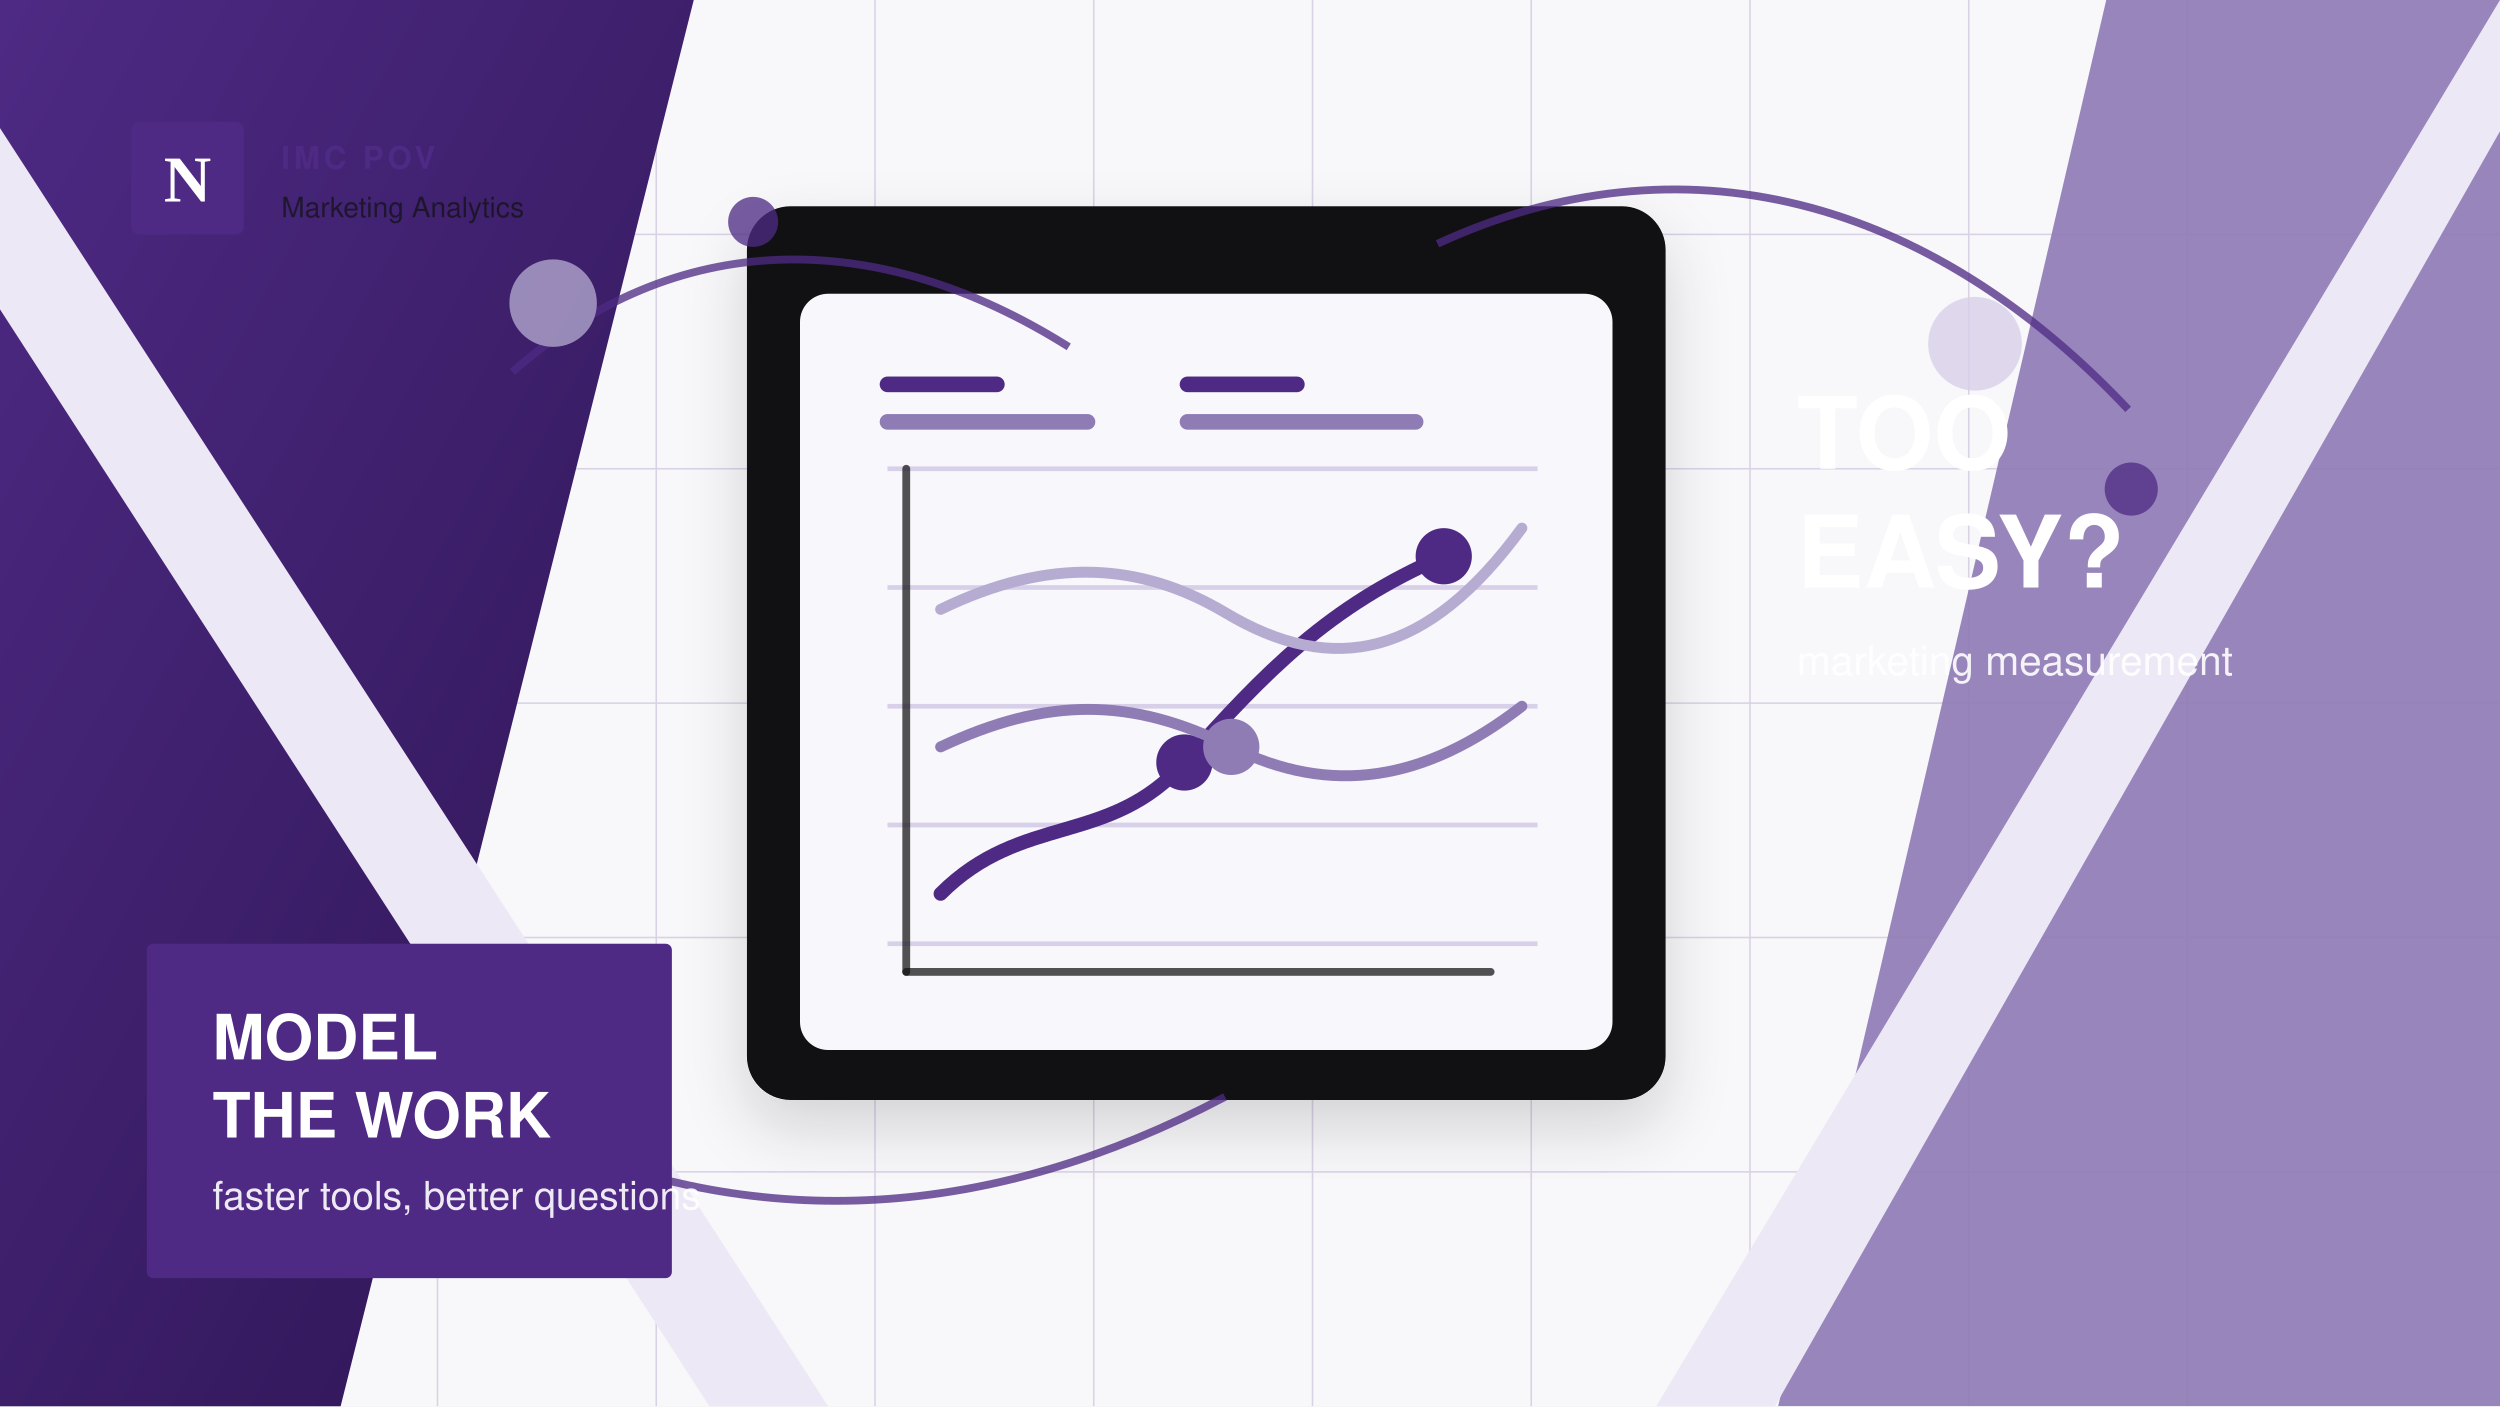
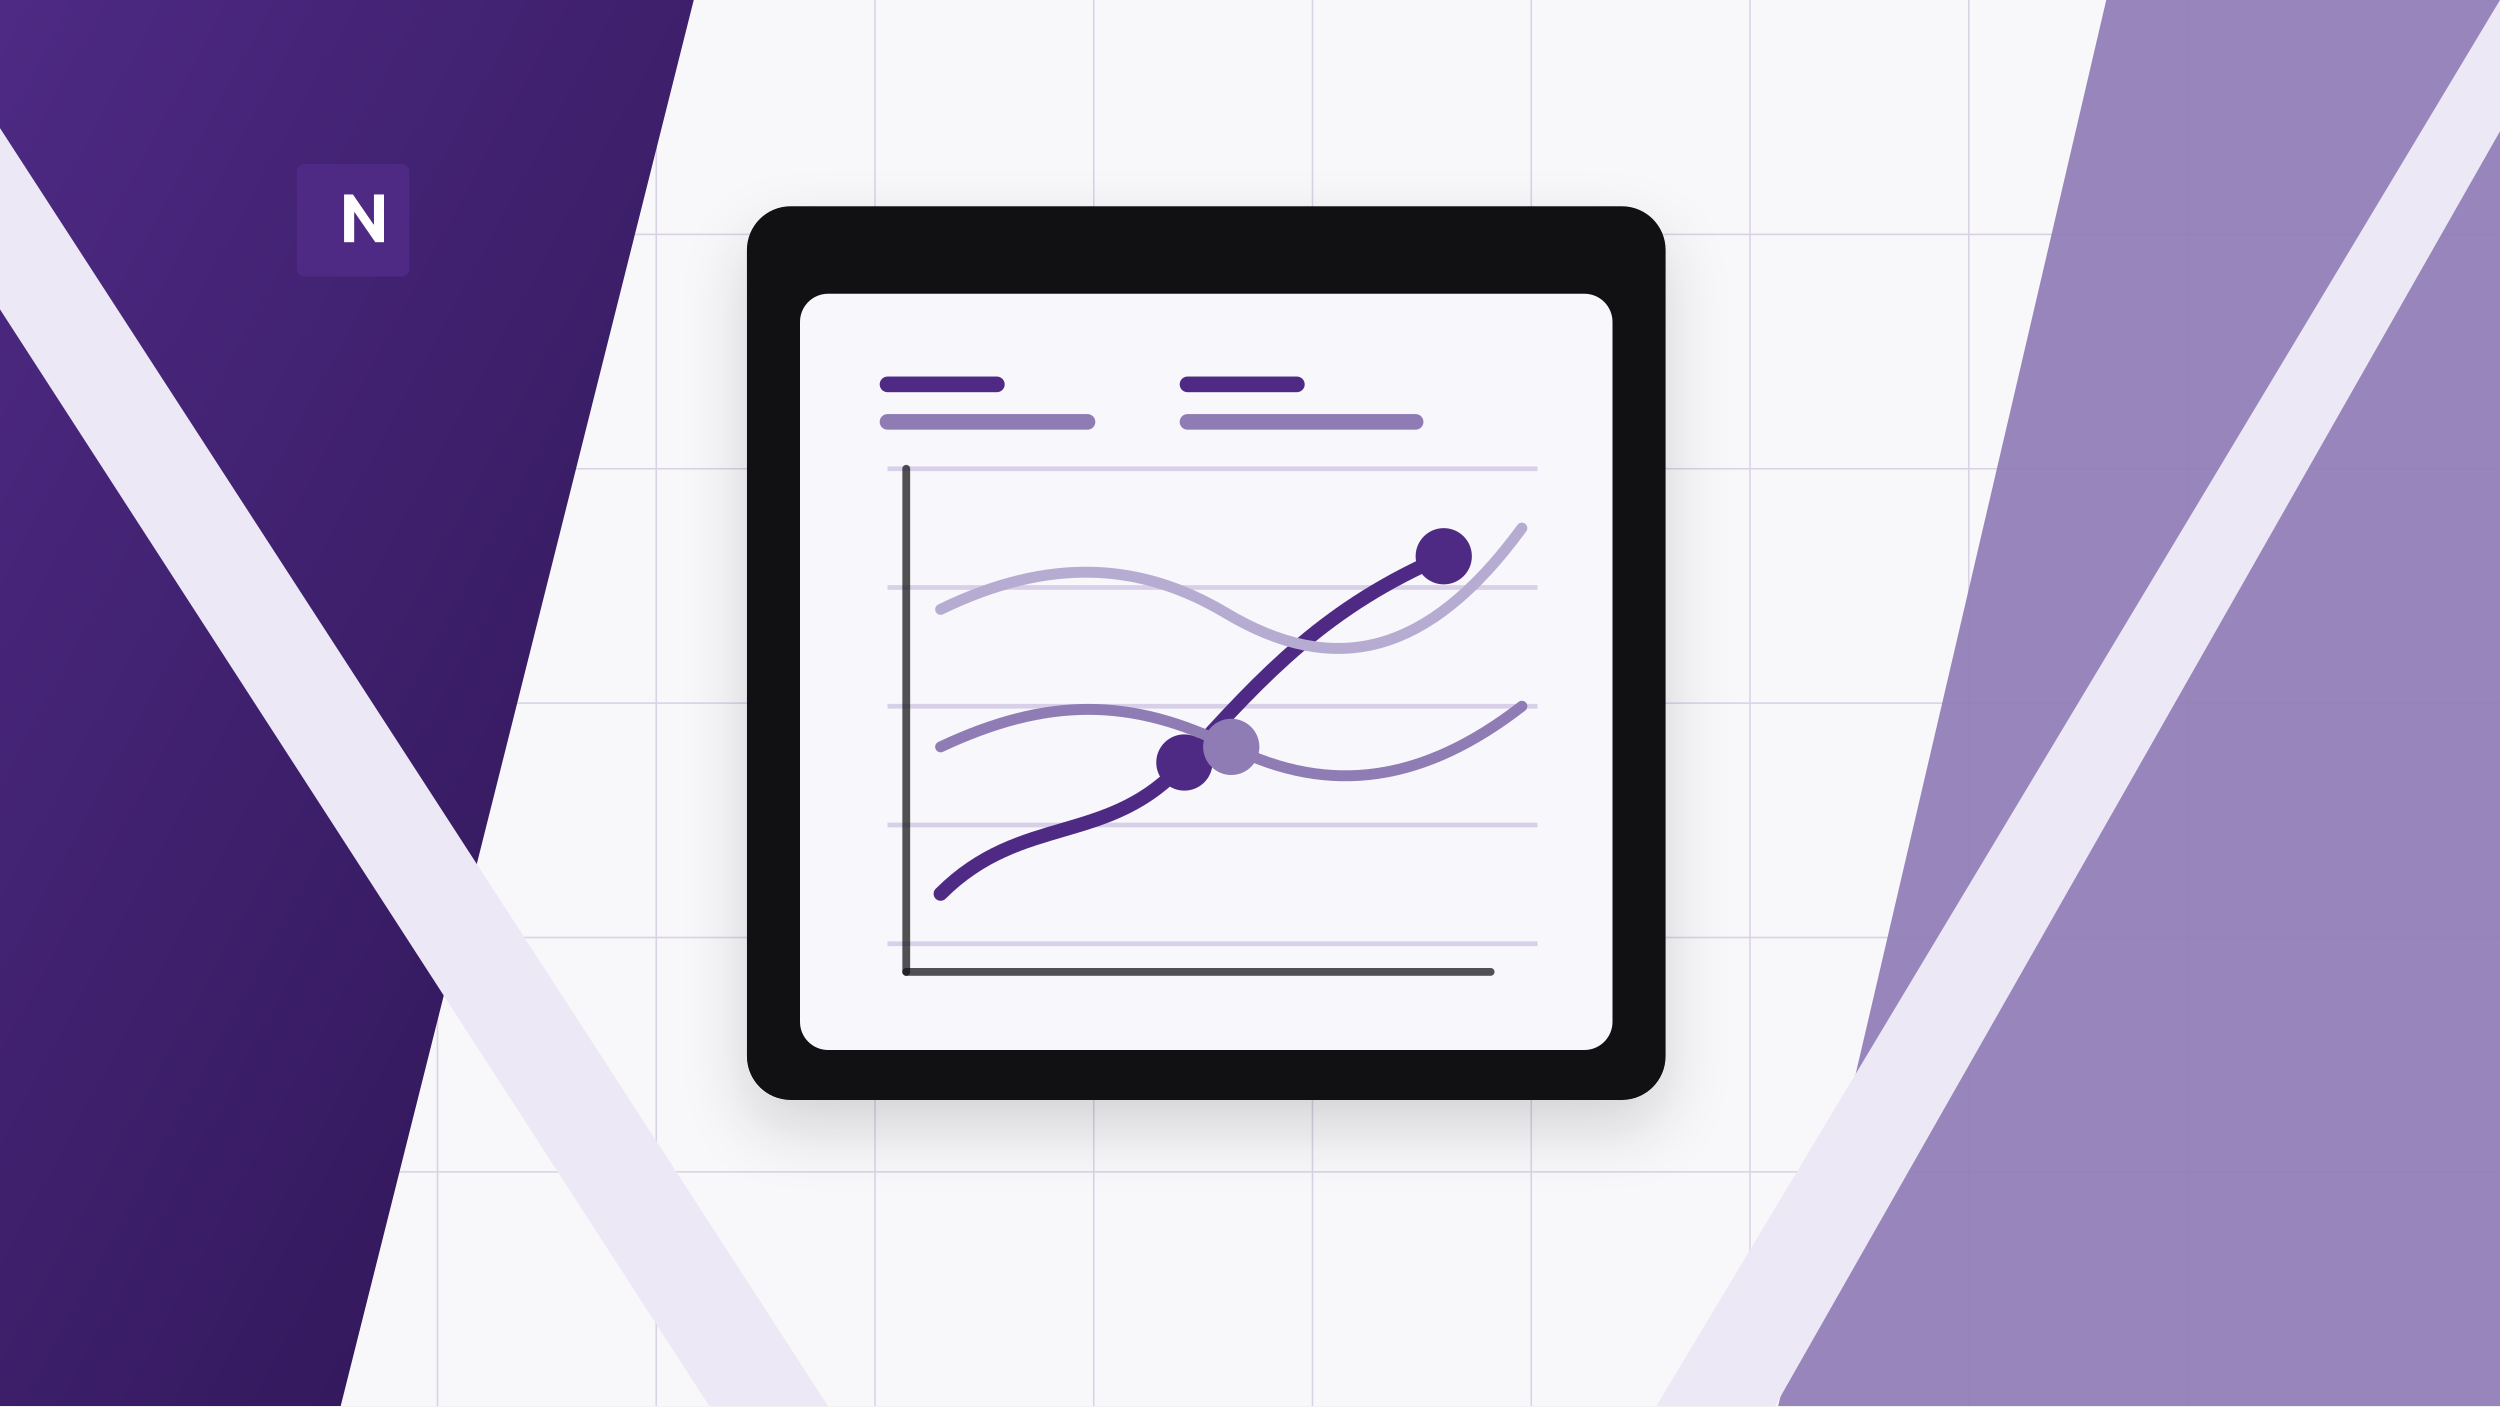
<svg xmlns="http://www.w3.org/2000/svg" width="1600" height="900" viewBox="0 0 1600 900" fill="none">
  <rect width="1600" height="900" fill="#F5F5F5" />
  <g clip-path="url(#clip0_1_2)">
-     <path d="M1600 0H0V900H1600V0Z" fill="white" />
-     <path opacity="0.04" d="M1600 0H0V900H1600V0Z" fill="#4E2A84" />
-     <g opacity="0.18">
-       <path d="M140 0V900" stroke="#4E2A84" />
-       <path d="M280 0V900" stroke="#4E2A84" />
-       <path d="M420 0V900" stroke="#4E2A84" />
-       <path d="M560 0V900" stroke="#4E2A84" />
-       <path d="M700 0V900" stroke="#4E2A84" />
-       <path d="M840 0V900" stroke="#4E2A84" />
-       <path d="M980 0V900" stroke="#4E2A84" />
-       <path d="M1120 0V900" stroke="#4E2A84" />
-       <path d="M1260 0V900" stroke="#4E2A84" />
-       <path d="M1400 0V900" stroke="#4E2A84" />
-       <path d="M0 150H1600" stroke="#4E2A84" />
-       <path d="M0 300H1600" stroke="#4E2A84" />
-       <path d="M0 450H1600" stroke="#4E2A84" />
-       <path d="M0 600H1600" stroke="#4E2A84" />
-       <path d="M0 750H1600" stroke="#4E2A84" />
-     </g>
-     <path d="M0 0H444L218 900H0V0Z" fill="url(#paint0_linear_1_2)" />
-     <path opacity="0.92" d="M1348 0H1600V900H1138L1348 0Z" fill="#8F7CB5" />
-     <path d="M0 82L530 900H454L0 198V82Z" fill="#EDE8F5" />
-     <path d="M1600 84L1136 900H1060L1600 0V84Z" fill="#EDE8F5" />
-     <g filter="url(#filter0_d_1_2)">
-       <path d="M1038 132H506C490.536 132 478 144.536 478 160V676C478 691.464 490.536 704 506 704H1038C1053.46 704 1066 691.464 1066 676V160C1066 144.536 1053.46 132 1038 132Z" fill="#111113" />
-       <path d="M1014 188H530C520.059 188 512 196.059 512 206V654C512 663.941 520.059 672 530 672H1014C1023.94 672 1032 663.941 1032 654V206C1032 196.059 1023.94 188 1014 188Z" fill="#F8F7FB" />
-       <path d="M568 604H984" stroke="#D8CFE8" stroke-width="3" />
-       <path d="M568 528H984" stroke="#D8CFE8" stroke-width="3" />
-       <path d="M568 452H984" stroke="#D8CFE8" stroke-width="3" />
-       <path d="M568 376H984" stroke="#D8CFE8" stroke-width="3" />
-       <path d="M568 300H984" stroke="#D8CFE8" stroke-width="3" />
-       <path d="M602 572C654 520 710 542 758 488C810 430 850 388 924 356" stroke="#4E2A84" stroke-width="9" stroke-linecap="round" fill="none" />
-       <path d="M602 478C670 446 724 446 788 478C852 510 912 500 974 452" stroke="#8F7CB5" stroke-width="7" stroke-linecap="round" fill="none" />
-       <path d="M602 390C672 356 730 360 784 392C854 434 914 420 974 338" stroke="#B6ACD1" stroke-width="7" stroke-linecap="round" fill="none" />
-       <path d="M758 506C767.941 506 776 497.941 776 488C776 478.059 767.941 470 758 470C748.059 470 740 478.059 740 488C740 497.941 748.059 506 758 506Z" fill="#4E2A84" />
-       <path d="M924 374C933.941 374 942 365.941 942 356C942 346.059 933.941 338 924 338C914.059 338 906 346.059 906 356C906 365.941 914.059 374 924 374Z" fill="#4E2A84" />
-       <path d="M788 496C797.941 496 806 487.941 806 478C806 468.059 797.941 460 788 460C778.059 460 770 468.059 770 478C770 487.941 778.059 496 788 496Z" fill="#8F7CB5" />
-       <path d="M568 246H638" stroke="#4E2A84" stroke-width="10" stroke-linecap="round" />
-       <path d="M568 270H696" stroke="#8F7CB5" stroke-width="10" stroke-linecap="round" />
-       <path d="M760 246H830" stroke="#4E2A84" stroke-width="10" stroke-linecap="round" />
-       <path d="M760 270H906" stroke="#8F7CB5" stroke-width="10" stroke-linecap="round" />
-       <path d="M580 622H954" stroke="#111113" stroke-width="5" stroke-linecap="round" opacity=".72" />
-       <path d="M580 622V300" stroke="#111113" stroke-width="5" stroke-linecap="round" opacity=".72" />
-     </g>
-     <g opacity=".76">
-       <path d="M328 238C432 146 560 144 684 222" stroke="#4E2A84" stroke-width="5" fill="none" />
-       <path d="M920 156C1076 84 1234 126 1362 262" stroke="#4E2A84" stroke-width="5" fill="none" />
-       <path d="M350 730C488 788 632 782 784 702" stroke="#4E2A84" stroke-width="5" fill="none" />
-       <path d="M354 222C369.464 222 382 209.464 382 194C382 178.536 369.464 166 354 166C338.536 166 326 178.536 326 194C326 209.464 338.536 222 354 222Z" fill="#B6ACD1" />
-       <path d="M482 158C490.837 158 498 150.837 498 142C498 133.163 490.837 126 482 126C473.163 126 466 133.163 466 142C466 150.837 473.163 158 482 158Z" fill="#4E2A84" />
-       <path d="M1264 250C1280.57 250 1294 236.569 1294 220C1294 203.431 1280.57 190 1264 190C1247.43 190 1234 203.431 1234 220C1234 236.569 1247.43 250 1264 250Z" fill="#D8CFE8" />
-       <path d="M1364 330C1373.39 330 1381 322.389 1381 313C1381 303.611 1373.39 296 1364 296C1354.61 296 1347 303.611 1347 313C1347 322.389 1354.61 330 1364 330Z" fill="#4E2A84" />
-     </g>
-     <g transform="translate(94 604)">
-       <rect width="336" height="214" rx="4" fill="#4E2A84" />
-       <text x="42" y="74" fill="#FFFFFF" font-family="Poppins, Helvetica, Arial, sans-serif" font-size="40" font-weight="700">MODEL</text>
-       <text x="42" y="124" fill="#FFFFFF" font-family="Poppins, Helvetica, Arial, sans-serif" font-size="40" font-weight="700">THE WORK</text>
-       <text x="42" y="170" fill="#FFFFFF" opacity=".9" font-family="Poppins, Helvetica, Arial, sans-serif" font-size="25">faster tools, better questions</text>
-     </g>
-     <g transform="translate(1150 300)">
-       <text x="0" y="0" fill="#FFFFFF" font-family="Poppins, Helvetica, Arial, sans-serif" font-size="64" font-weight="700">TOO</text>
-       <text x="0" y="76" fill="#FFFFFF" font-family="Poppins, Helvetica, Arial, sans-serif" font-size="64" font-weight="700">EASY?</text>
-       <text x="0" y="132" fill="#FFFFFF" opacity=".9" font-family="Poppins, Helvetica, Arial, sans-serif" font-size="26">marketing measurement</text>
-     </g>
-     <g transform="translate(84 78)">
-       <rect width="72" height="72" rx="5" fill="#4E2A84" />
-       <text x="36" y="51" text-anchor="middle" font-family="Georgia, 'Times New Roman', serif" font-size="42" font-weight="700" fill="#FFFFFF">N</text>
-       <text x="96" y="30" fill="#4E2A84" font-family="Poppins, Helvetica, Arial, sans-serif" font-size="20" font-weight="700" letter-spacing="2.5">IMC POV</text>
-       <text x="96" y="61" fill="#111113" opacity=".72" font-family="Poppins, Helvetica, Arial, sans-serif" font-size="18">Marketing Analytics</text>
+     <path d="M1600 0H0V900H1600V0Z" fill="#F5F5F5" />
+     <mask id="mask0_1_2" style="mask-type:luminance" maskUnits="userSpaceOnUse" x="0" y="0" width="1600" height="900">
+       <path d="M1600 0H0V900H1600V0Z" fill="white" />
+     </mask>
+     <g mask="url(#mask0_1_2)">
+       <path d="M1600 0H0V900H1600V0Z" fill="white" />
+       <path opacity="0.04" d="M1600 0H0V900H1600V0Z" fill="#4E2A84" />
+       <g opacity="0.18">
+         <path d="M140 0V900" stroke="#4E2A84" />
+         <path d="M280 0V900" stroke="#4E2A84" />
+         <path d="M420 0V900" stroke="#4E2A84" />
+         <path d="M560 0V900" stroke="#4E2A84" />
+         <path d="M700 0V900" stroke="#4E2A84" />
+         <path d="M840 0V900" stroke="#4E2A84" />
+         <path d="M980 0V900" stroke="#4E2A84" />
+         <path d="M1120 0V900" stroke="#4E2A84" />
+         <path d="M1260 0V900" stroke="#4E2A84" />
+         <path d="M1400 0V900" stroke="#4E2A84" />
+         <path d="M0 150H1600" stroke="#4E2A84" />
+         <path d="M0 300H1600" stroke="#4E2A84" />
+         <path d="M0 450H1600" stroke="#4E2A84" />
+         <path d="M0 600H1600" stroke="#4E2A84" />
+         <path d="M0 750H1600" stroke="#4E2A84" />
+       </g>
+       <path d="M0 0H444L218 900H0V0Z" fill="url(#paint0_linear_1_2)" />
+       <path opacity="0.92" d="M1348 0H1600V900H1138L1348 0Z" fill="#8F7CB5" />
+       <path d="M0 82L530 900H454L0 198V82Z" fill="#EDE8F5" />
+       <path d="M1600 84L1136 900H1060L1600 0V84Z" fill="#EDE8F5" />
+       <g filter="url(#filter0_d_1_2)">
+         <path d="M1038 132H506C490.536 132 478 144.536 478 160V676C478 691.464 490.536 704 506 704H1038C1053.46 704 1066 691.464 1066 676V160C1066 144.536 1053.46 132 1038 132Z" fill="#111113" />
+         <path d="M1014 188H530C520.059 188 512 196.059 512 206V654C512 663.941 520.059 672 530 672H1014C1023.94 672 1032 663.941 1032 654V206C1032 196.059 1023.94 188 1014 188Z" fill="#F8F7FB" />
+         <path d="M568 604H984" stroke="#D8CFE8" stroke-width="3" />
+         <path d="M568 528H984" stroke="#D8CFE8" stroke-width="3" />
+         <path d="M568 452H984" stroke="#D8CFE8" stroke-width="3" />
+         <path d="M568 376H984" stroke="#D8CFE8" stroke-width="3" />
+         <path d="M568 300H984" stroke="#D8CFE8" stroke-width="3" />
+         <path d="M602 572C654 520 710 542 758 488C810 430 850 388 924 356" stroke="#4E2A84" stroke-width="9" stroke-linecap="round" />
+         <path d="M602 478C670 446 724 446 788 478C852 510 912 500 974 452" stroke="#8F7CB5" stroke-width="7" stroke-linecap="round" />
+         <path d="M602 390C672 356 730 360 784 392C854 434 914 420 974 338" stroke="#B6ACD1" stroke-width="7" stroke-linecap="round" />
+         <path d="M758 506C767.941 506 776 497.941 776 488C776 478.059 767.941 470 758 470C748.059 470 740 478.059 740 488C740 497.941 748.059 506 758 506Z" fill="#4E2A84" />
+         <path d="M924 374C933.941 374 942 365.941 942 356C942 346.059 933.941 338 924 338C914.059 338 906 346.059 906 356C906 365.941 914.059 374 924 374Z" fill="#4E2A84" />
+         <path d="M788 496C797.941 496 806 487.941 806 478C806 468.059 797.941 460 788 460C778.059 460 770 468.059 770 478C770 487.941 778.059 496 788 496Z" fill="#8F7CB5" />
+         <path d="M568 246H638" stroke="#4E2A84" stroke-width="10" stroke-linecap="round" />
+         <path d="M568 270H696" stroke="#8F7CB5" stroke-width="10" stroke-linecap="round" />
+         <path d="M760 246H830" stroke="#4E2A84" stroke-width="10" stroke-linecap="round" />
+         <path d="M760 270H906" stroke="#8F7CB5" stroke-width="10" stroke-linecap="round" />
+         <path opacity="0.72" d="M580 622H954" stroke="#111113" stroke-width="5" stroke-linecap="round" />
+         <path opacity="0.72" d="M580 622V300" stroke="#111113" stroke-width="5" stroke-linecap="round" />
+       </g>
+       <path d="M257 105H195C192.239 105 190 107.239 190 110V172C190 174.761 192.239 177 195 177H257C259.761 177 262 174.761 262 172V110C262 107.239 259.761 105 257 105Z" fill="#4E2A84" />
+       <path d="M245.761 124.455V155H240.183L226.894 135.775H226.671V155H220.212V124.455H225.88L239.065 143.665H239.333V124.455H245.761Z" fill="white" />
    </g>
  </g>
  <defs>
-     <filter id="filter0_d_1_2" x="438" y="110" width="668" height="644" filterUnits="userSpaceOnUse" color-interpolation-filters="sRGB">
+     <filter id="filter0_d_1_2" x="438" y="110" width="668" height="652" filterUnits="userSpaceOnUse" color-interpolation-filters="sRGB">
      <feFlood flood-opacity="0" result="BackgroundImageFix" />
      <feColorMatrix in="SourceAlpha" type="matrix" values="0 0 0 0 0 0 0 0 0 0 0 0 0 0 0 0 0 0 127 0" result="hardAlpha" />
      <feOffset dy="18" />
      <feGaussianBlur stdDeviation="20" />
      <feComposite in2="hardAlpha" operator="out" />
      <feColorMatrix type="matrix" values="0 0 0 0 0.067 0 0 0 0 0.067 0 0 0 0 0.075 0 0 0 0.16 0" />
      <feBlend mode="normal" in2="BackgroundImageFix" result="effect1_dropShadow_1_2" />
      <feBlend mode="normal" in="SourceGraphic" in2="effect1_dropShadow_1_2" result="shape" />
    </filter>
    <linearGradient id="paint0_linear_1_2" x1="0" y1="0" x2="710" y2="384" gradientUnits="userSpaceOnUse">
      <stop stop-color="#4E2A84" />
      <stop offset="1" stop-color="#2C1452" />
    </linearGradient>
    <clipPath id="clip0_1_2">
      <rect width="1600" height="900" fill="white" />
    </clipPath>
  </defs>
</svg>
